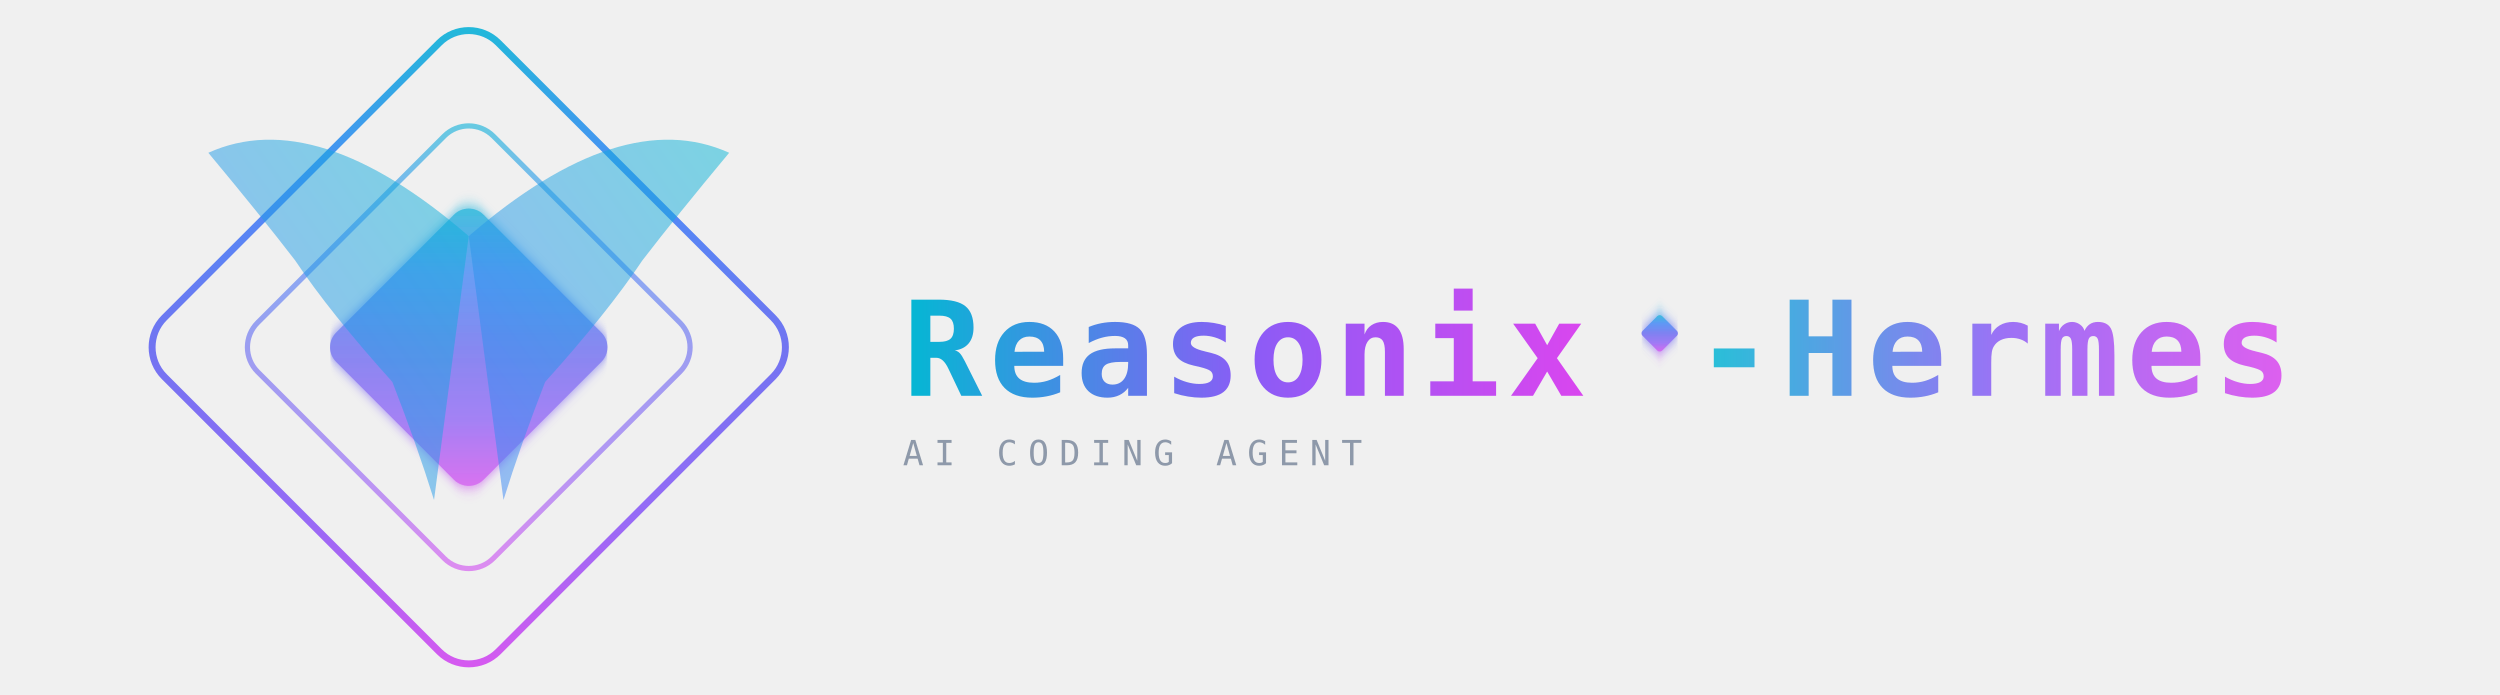
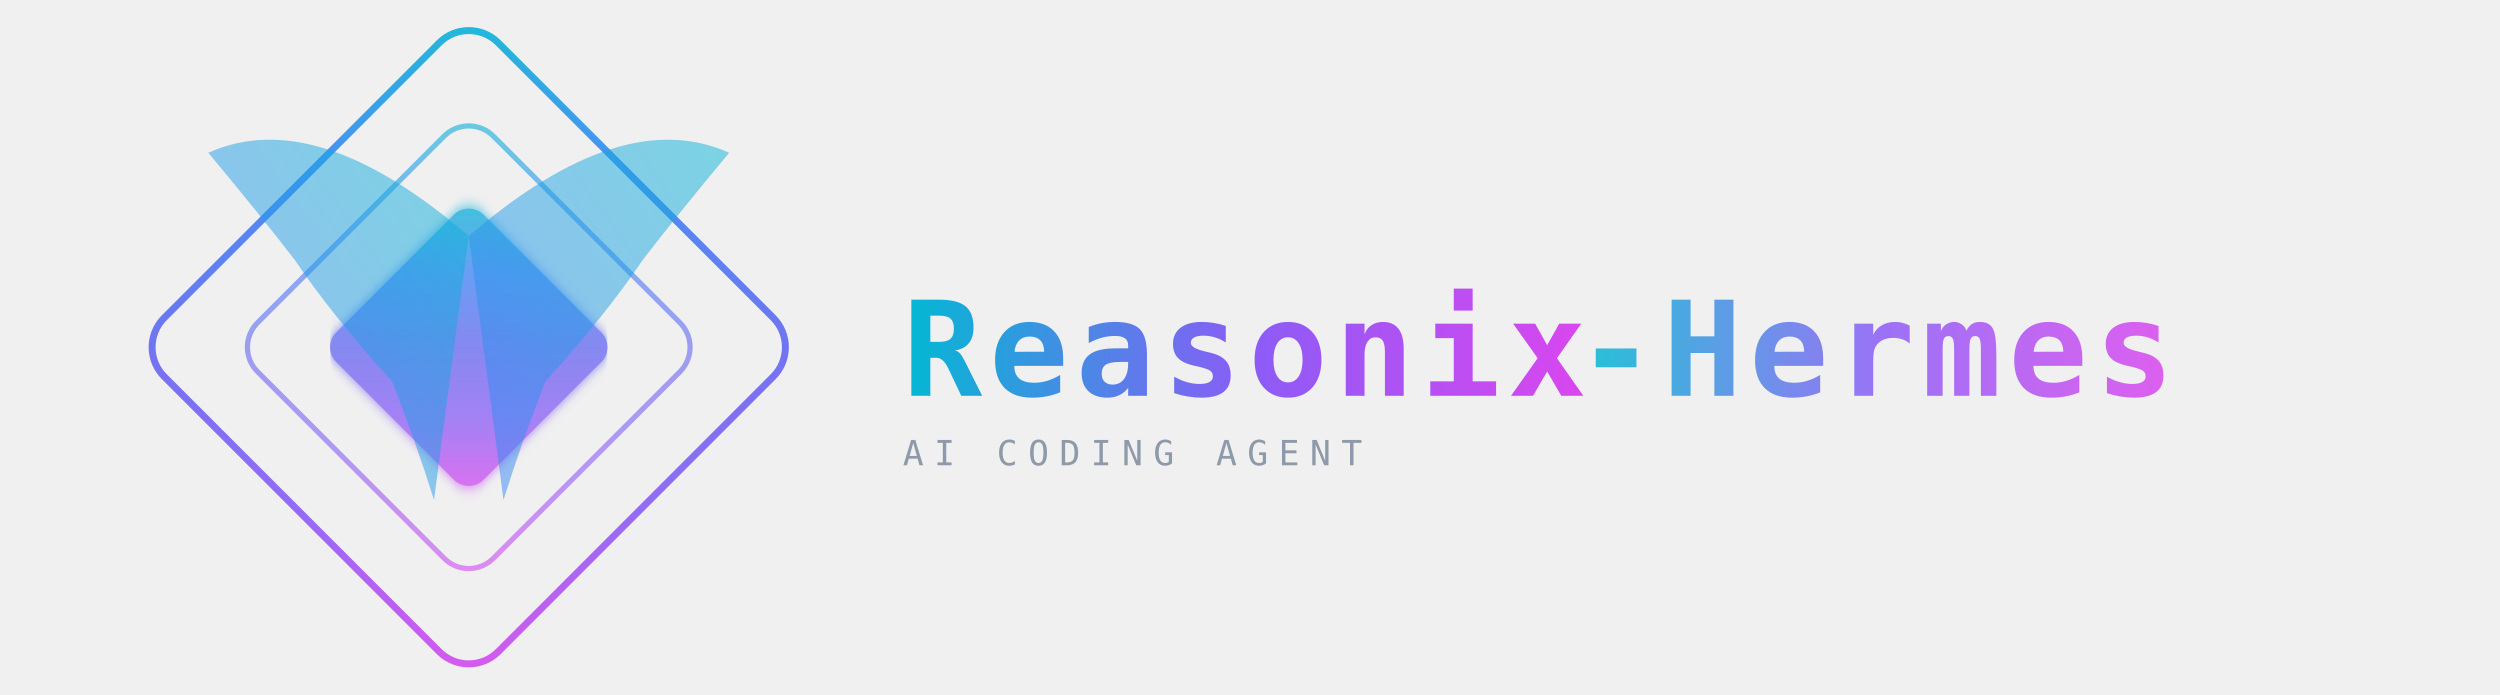
<svg xmlns="http://www.w3.org/2000/svg" viewBox="0 0 720 200" width="720" height="200">
  <defs>
    <linearGradient id="rainbow" x1="0%" y1="0%" x2="100%" y2="100%">
      <stop offset="0%" stop-color="#06b6d4">
        <animate attributeName="stop-color" values="#06b6d4;#3b82f6;#6366f1;#8b5cf6;#d946ef;#06b6d4" dur="8s" repeatCount="indefinite" />
      </stop>
      <stop offset="25%" stop-color="#3b82f6">
        <animate attributeName="stop-color" values="#3b82f6;#6366f1;#8b5cf6;#d946ef;#06b6d4;#3b82f6" dur="8s" repeatCount="indefinite" />
      </stop>
      <stop offset="50%" stop-color="#6366f1">
        <animate attributeName="stop-color" values="#6366f1;#8b5cf6;#d946ef;#06b6d4;#3b82f6;#6366f1" dur="8s" repeatCount="indefinite" />
      </stop>
      <stop offset="75%" stop-color="#8b5cf6">
        <animate attributeName="stop-color" values="#8b5cf6;#d946ef;#06b6d4;#3b82f6;#6366f1;#8b5cf6" dur="8s" repeatCount="indefinite" />
      </stop>
      <stop offset="100%" stop-color="#d946ef">
        <animate attributeName="stop-color" values="#d946ef;#06b6d4;#3b82f6;#6366f1;#8b5cf6;#d946ef" dur="8s" repeatCount="indefinite" />
      </stop>
    </linearGradient>
    <linearGradient id="text-grad" x1="0%" y1="0%" x2="100%" y2="0%">
      <stop offset="0%" stop-color="#06b6d4">
        <animate attributeName="stop-color" values="#06b6d4;#6366f1;#d946ef;#06b6d4" dur="8s" repeatCount="indefinite" />
      </stop>
      <stop offset="50%" stop-color="#8b5cf6">
        <animate attributeName="stop-color" values="#8b5cf6;#d946ef;#06b6d4;#8b5cf6" dur="8s" repeatCount="indefinite" />
      </stop>
      <stop offset="100%" stop-color="#d946ef">
        <animate attributeName="stop-color" values="#d946ef;#06b6d4;#8b5cf6;#d946ef" dur="8s" repeatCount="indefinite" />
      </stop>
    </linearGradient>
    <linearGradient id="wing" x1="0%" y1="100%" x2="100%" y2="0%">
      <stop offset="0%" stop-color="#3b82f6">
        <animate attributeName="stop-color" values="#3b82f6;#06b6d4;#3b82f6" dur="6s" repeatCount="indefinite" />
      </stop>
      <stop offset="100%" stop-color="#06b6d4">
        <animate attributeName="stop-color" values="#06b6d4;#8b5cf6;#06b6d4" dur="6s" repeatCount="indefinite" />
      </stop>
    </linearGradient>
    <filter id="glow">
      <feGaussianBlur stdDeviation="1.5" result="b" />
      <feMerge>
        <feMergeNode in="b" />
        <feMergeNode in="SourceGraphic" />
      </feMerge>
    </filter>
    <filter id="sparkle">
      <feGaussianBlur stdDeviation="2" result="b" />
      <feMerge>
        <feMergeNode in="b" />
        <feMergeNode in="b" />
        <feMergeNode in="SourceGraphic" />
      </feMerge>
    </filter>
  </defs>
  <g transform="translate(135,100)">
    <g>
      <animateTransform attributeName="transform" type="rotate" from="0" to="360" dur="18s" repeatCount="indefinite" />
      <rect x="-68" y="-68" width="136" height="136" rx="12" fill="none" stroke="url(#rainbow)" stroke-width="2" opacity="0.9" transform="rotate(45)" />
    </g>
    <g>
      <animateTransform attributeName="transform" type="rotate" from="0" to="-360" dur="14s" repeatCount="indefinite" />
      <rect x="-48" y="-48" width="96" height="96" rx="10" fill="none" stroke="url(#rainbow)" stroke-width="1.5" opacity="0.6" transform="rotate(45)" />
    </g>
    <rect x="-30" y="-30" width="60" height="60" rx="6" fill="url(#rainbow)" transform="rotate(45)" opacity="0.75" filter="url(#glow)" />
    <g filter="url(#sparkle)">
      <circle cx="0" cy="-68" r="1.5" fill="#fff" opacity="0">
        <animate attributeName="opacity" values="0;0;0;1;0;0;0" dur="1.8s" begin="0.0s" repeatCount="indefinite" />
      </circle>
      <circle cx="0" cy="-68" r="4" fill="#d946ef" opacity="0">
        <animate attributeName="opacity" values="0;0;0;0.7;0;0;0" dur="1.8s" begin="0.0s" repeatCount="indefinite" />
      </circle>
      <circle cx="0" cy="68" r="1.5" fill="#fff" opacity="0">
        <animate attributeName="opacity" values="0;0;0;1;0;0;0" dur="1.8s" begin="0.9s" repeatCount="indefinite" />
      </circle>
      <circle cx="0" cy="68" r="4" fill="#06b6d4" opacity="0">
        <animate attributeName="opacity" values="0;0;0;0.7;0;0;0" dur="1.8s" begin="0.9s" repeatCount="indefinite" />
      </circle>
      <circle cx="68" cy="0" r="1.5" fill="#fff" opacity="0">
        <animate attributeName="opacity" values="0;0;0;1;0;0;0" dur="1.8s" begin="0.45s" repeatCount="indefinite" />
      </circle>
      <circle cx="68" cy="0" r="4" fill="#8b5cf6" opacity="0">
        <animate attributeName="opacity" values="0;0;0;0.7;0;0;0" dur="1.8s" begin="0.45s" repeatCount="indefinite" />
      </circle>
      <circle cx="-68" cy="0" r="1.5" fill="#fff" opacity="0">
        <animate attributeName="opacity" values="0;0;0;1;0;0;0" dur="1.8s" begin="1.35s" repeatCount="indefinite" />
      </circle>
      <circle cx="-68" cy="0" r="4" fill="#6366f1" opacity="0">
        <animate attributeName="opacity" values="0;0;0;0.7;0;0;0" dur="1.8s" begin="1.35s" repeatCount="indefinite" />
      </circle>
    </g>
    <path d="M0 -32 Q-44 -70 -75 -56 Q-60 -38 -50 -25 Q-40 -10 -22 10 Q-15 28 -10 44" fill="url(#wing)" opacity="0.5" />
    <path d="M0 -32 Q44 -70 75 -56 Q60 -38 50 -25 Q40 -10 22 10 Q15 28 10 44" fill="url(#wing)" opacity="0.5" />
  </g>
  <g transform="translate(260,100)">
    <text x="0" y="14" font-family="SF Mono, Cascadia Code, Consolas, monospace" font-size="38" font-weight="800" fill="url(#text-grad)" letter-spacing="2">Reasonix</text>
-     <text x="228" y="14" font-family="SF Mono, Cascadia Code, Consolas, monospace" font-size="38" font-weight="600" fill="url(#text-grad)" letter-spacing="2" opacity="0.85">-Hermes</text>
-     <rect x="214" y="-8" width="8" height="8" rx="1" fill="url(#rainbow)" transform="rotate(45 218 -4)" opacity="0.8" filter="url(#glow)" />
+     <text x="194" y="14" font-family="SF Mono, Cascadia Code, Consolas, monospace" font-size="38" font-weight="600" fill="url(#text-grad)" letter-spacing="2" opacity="0.85">-Hermes</text>
    <text x="0" y="34" font-family="SF Mono, Cascadia Code, Consolas, monospace" font-size="10" font-weight="500" fill="#64748b" letter-spacing="3" opacity="0.7">AI CODING AGENT</text>
  </g>
</svg>
